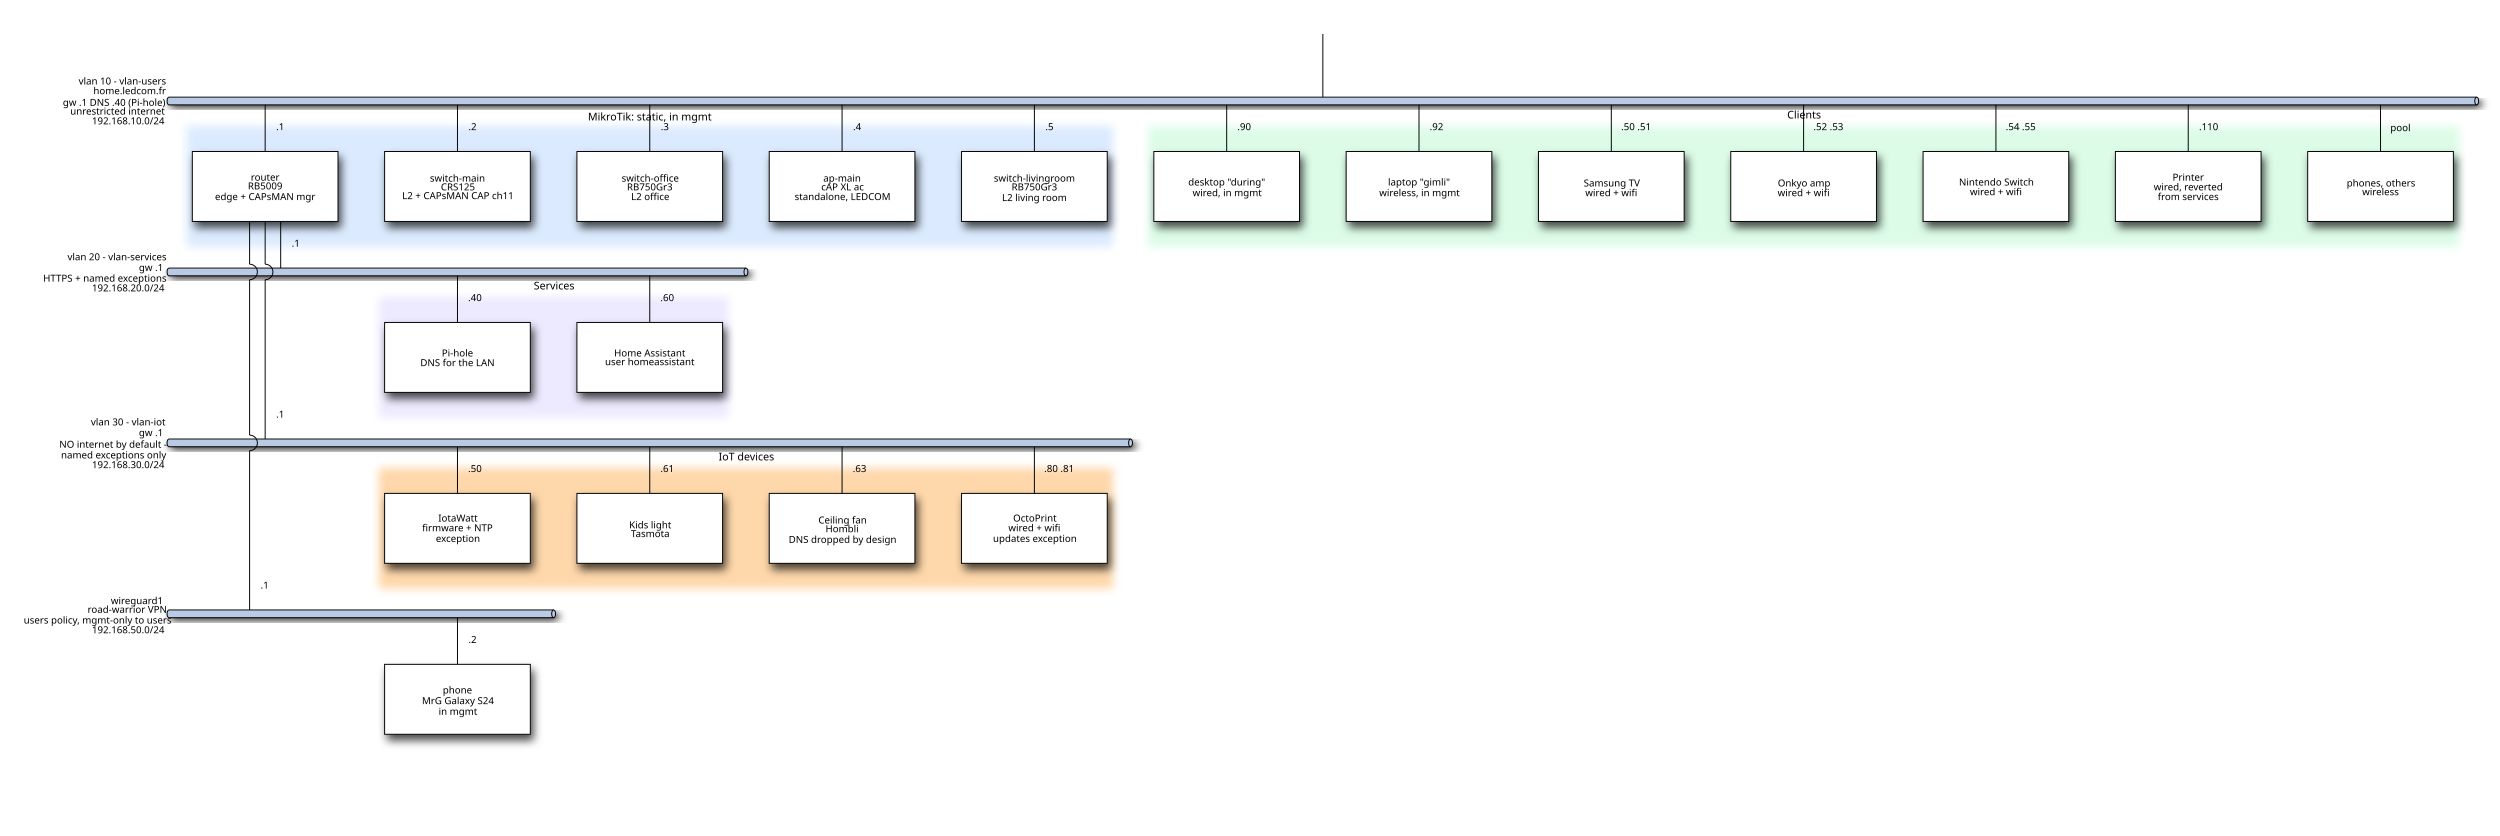
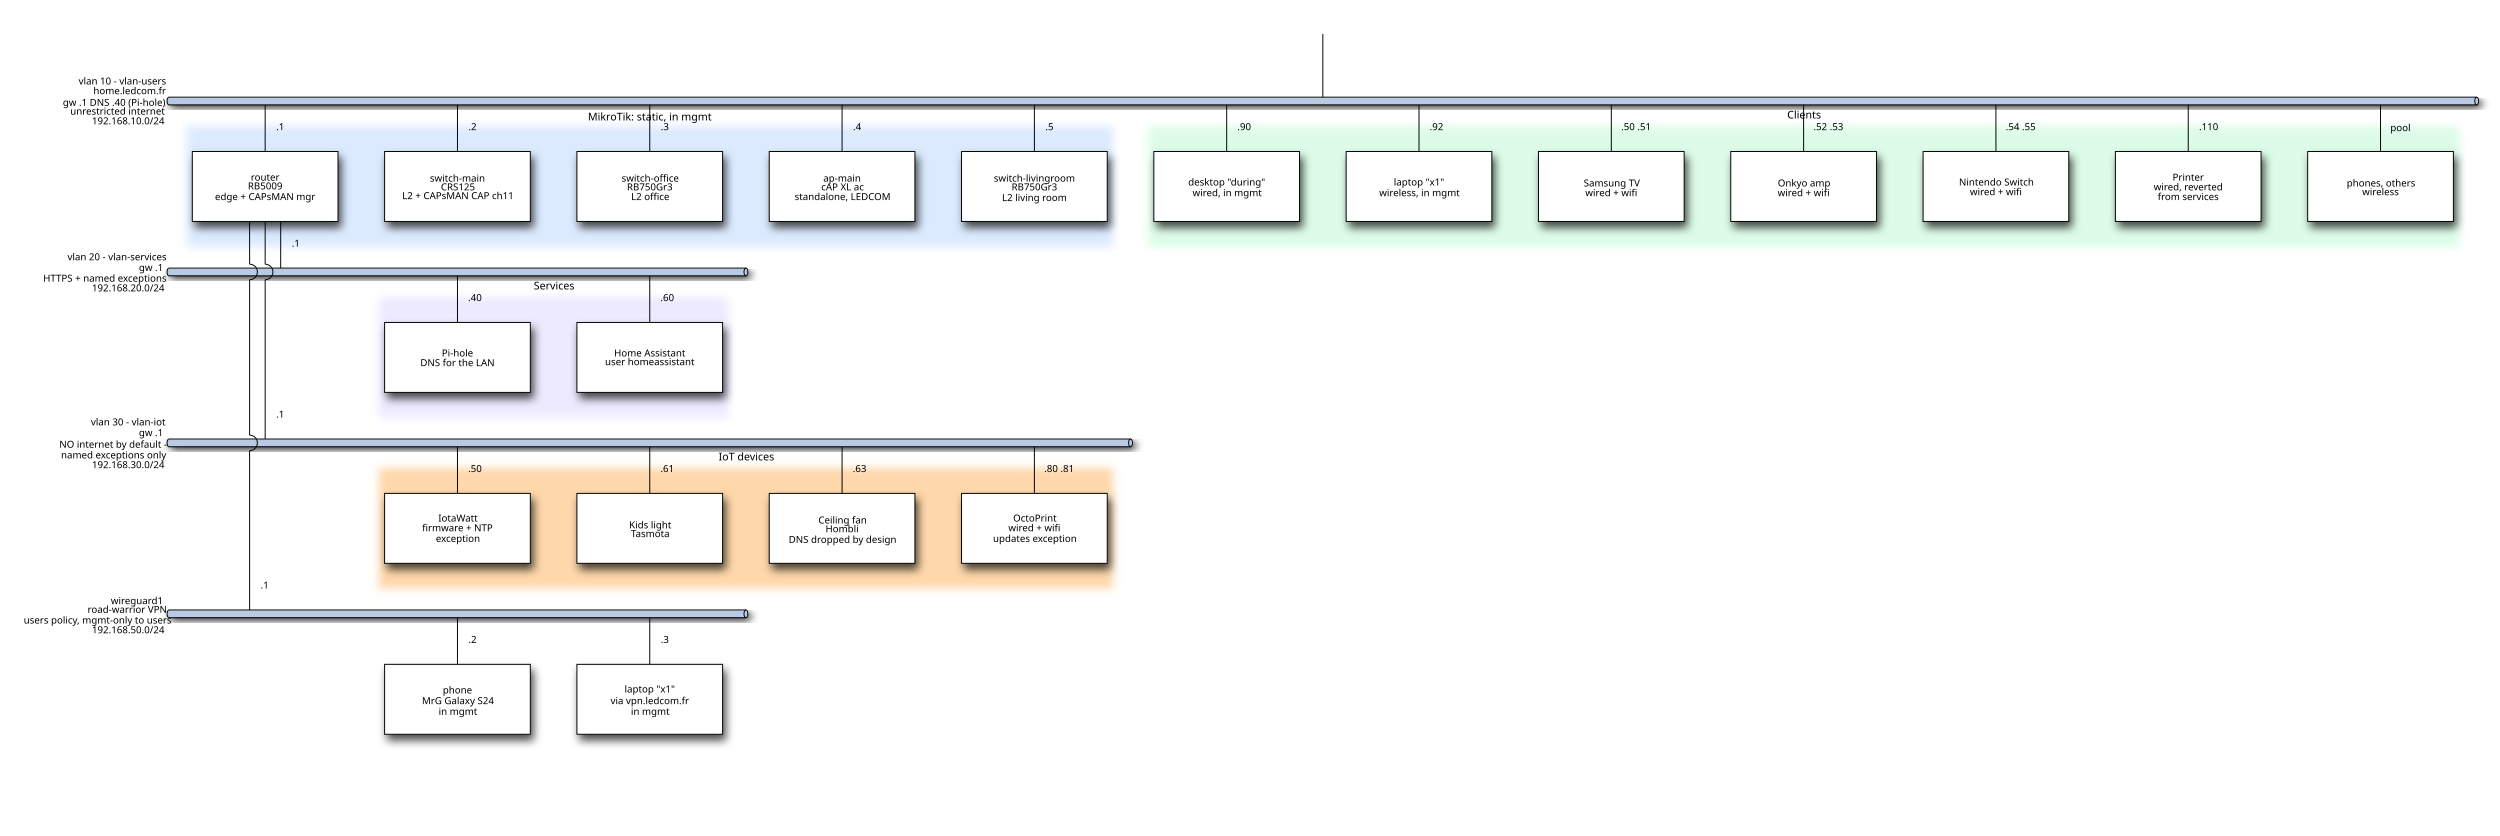
<svg xmlns="http://www.w3.org/2000/svg" viewBox="0 0 2574 860">
  <defs id="defs_block">
    <filter height="1.504" id="filter_blur" width="1.157" x="-0.079" y="-0.252">
      <feGaussianBlur id="feGaussianBlur3780" stdDeviation="4.2" />
    </filter>
  </defs>
  <rect fill="rgb(219,234,254)" height="124" style="filter:url(#filter_blur)" width="954" x="192" y="130" />
  <rect fill="rgb(220,252,231)" height="124" style="filter:url(#filter_blur)" width="1350" x="1182" y="130" />
  <rect fill="rgb(237,233,254)" height="124" style="filter:url(#filter_blur)" width="360" x="390" y="306" />
  <rect fill="rgb(254,215,170)" height="124" style="filter:url(#filter_blur)" width="756" x="390" y="482" />
  <rect fill="rgb(0,0,0)" height="72" stroke="rgb(0,0,0)" style="filter:url(#filter_blur);opacity:0.7;fill-opacity:1" width="150" x="201" y="162" />
  <rect fill="rgb(0,0,0)" height="72" stroke="rgb(0,0,0)" style="filter:url(#filter_blur);opacity:0.7;fill-opacity:1" width="150" x="399" y="162" />
  <rect fill="rgb(0,0,0)" height="72" stroke="rgb(0,0,0)" style="filter:url(#filter_blur);opacity:0.7;fill-opacity:1" width="150" x="597" y="162" />
  <rect fill="rgb(0,0,0)" height="72" stroke="rgb(0,0,0)" style="filter:url(#filter_blur);opacity:0.7;fill-opacity:1" width="150" x="795" y="162" />
  <rect fill="rgb(0,0,0)" height="72" stroke="rgb(0,0,0)" style="filter:url(#filter_blur);opacity:0.7;fill-opacity:1" width="150" x="993" y="162" />
  <rect fill="rgb(0,0,0)" height="72" stroke="rgb(0,0,0)" style="filter:url(#filter_blur);opacity:0.7;fill-opacity:1" width="150" x="1191" y="162" />
  <rect fill="rgb(0,0,0)" height="72" stroke="rgb(0,0,0)" style="filter:url(#filter_blur);opacity:0.7;fill-opacity:1" width="150" x="1389" y="162" />
  <rect fill="rgb(0,0,0)" height="72" stroke="rgb(0,0,0)" style="filter:url(#filter_blur);opacity:0.7;fill-opacity:1" width="150" x="1587" y="162" />
  <rect fill="rgb(0,0,0)" height="72" stroke="rgb(0,0,0)" style="filter:url(#filter_blur);opacity:0.7;fill-opacity:1" width="150" x="1785" y="162" />
  <rect fill="rgb(0,0,0)" height="72" stroke="rgb(0,0,0)" style="filter:url(#filter_blur);opacity:0.7;fill-opacity:1" width="150" x="1983" y="162" />
  <rect fill="rgb(0,0,0)" height="72" stroke="rgb(0,0,0)" style="filter:url(#filter_blur);opacity:0.7;fill-opacity:1" width="150" x="2181" y="162" />
  <rect fill="rgb(0,0,0)" height="72" stroke="rgb(0,0,0)" style="filter:url(#filter_blur);opacity:0.7;fill-opacity:1" width="150" x="2379" y="162" />
  <rect fill="rgb(0,0,0)" height="72" stroke="rgb(0,0,0)" style="filter:url(#filter_blur);opacity:0.7;fill-opacity:1" width="150" x="399" y="338" />
  <rect fill="rgb(0,0,0)" height="72" stroke="rgb(0,0,0)" style="filter:url(#filter_blur);opacity:0.7;fill-opacity:1" width="150" x="597" y="338" />
  <rect fill="rgb(0,0,0)" height="72" stroke="rgb(0,0,0)" style="filter:url(#filter_blur);opacity:0.7;fill-opacity:1" width="150" x="399" y="514" />
  <rect fill="rgb(0,0,0)" height="72" stroke="rgb(0,0,0)" style="filter:url(#filter_blur);opacity:0.7;fill-opacity:1" width="150" x="597" y="514" />
  <rect fill="rgb(0,0,0)" height="72" stroke="rgb(0,0,0)" style="filter:url(#filter_blur);opacity:0.7;fill-opacity:1" width="150" x="795" y="514" />
  <rect fill="rgb(0,0,0)" height="72" stroke="rgb(0,0,0)" style="filter:url(#filter_blur);opacity:0.7;fill-opacity:1" width="150" x="993" y="514" />
  <rect fill="rgb(0,0,0)" height="72" stroke="rgb(0,0,0)" style="filter:url(#filter_blur);opacity:0.7;fill-opacity:1" width="150" x="399" y="690" />
+   <rect fill="rgb(0,0,0)" height="72" stroke="rgb(0,0,0)" style="filter:url(#filter_blur);opacity:0.7;fill-opacity:1" width="150" x="597" y="690" />
  <path d="M 177 103 L 2553 103 A2,4 0 0 1 2553 111 L 177 111 A2,4 0 0 1 177 103" fill="rgb(0,0,0)" style="filter:url(#filter_blur)" />
  <path d="M 177 279 L 771 279 A2,4 0 0 1 771 287 L 177 287 A2,4 0 0 1 177 279" fill="rgb(0,0,0)" style="filter:url(#filter_blur)" />
  <path d="M 177 455 L 1167 455 A2,4 0 0 1 1167 463 L 177 463 A2,4 0 0 1 177 455" fill="rgb(0,0,0)" style="filter:url(#filter_blur)" />
-   <path d="M 177 631 L 573 631 A2,4 0 0 1 573 639 L 177 639 A2,4 0 0 1 177 631" fill="rgb(0,0,0)" style="filter:url(#filter_blur)" />
+   <path d="M 177 631 L 771 631 A2,4 0 0 1 771 639 L 177 639 A2,4 0 0 1 177 631" fill="rgb(0,0,0)" style="filter:url(#filter_blur)" />
  <path d="M 174 100 L 2550 100 A2,4 0 0 1 2550 108 L 174 108 A2,4 0 0 1 174 100" fill="rgb(185,203,228)" stroke="rgb(0,0,0)" />
  <path d="M 2550 108 A2,4 0 0 1 2550 100" fill="none" stroke="rgb(0,0,0)" />
  <path d="M 174 100 L 2550 100" fill="none" stroke="none" />
  <path d="M 1362 35 L 1362 100" fill="none" stroke="rgb(0,0,0)" />
  <path d="M 174 276 L 768 276 A2,4 0 0 1 768 284 L 174 284 A2,4 0 0 1 174 276" fill="rgb(185,203,228)" stroke="rgb(0,0,0)" />
  <path d="M 768 284 A2,4 0 0 1 768 276" fill="none" stroke="rgb(0,0,0)" />
  <path d="M 174 276 L 768 276" fill="none" stroke="none" />
  <path d="M 174 452 L 1164 452 A2,4 0 0 1 1164 460 L 174 460 A2,4 0 0 1 174 452" fill="rgb(185,203,228)" stroke="rgb(0,0,0)" />
  <path d="M 1164 460 A2,4 0 0 1 1164 452" fill="none" stroke="rgb(0,0,0)" />
  <path d="M 174 452 L 1164 452" fill="none" stroke="none" />
-   <path d="M 174 628 L 570 628 A2,4 0 0 1 570 636 L 174 636 A2,4 0 0 1 174 628" fill="rgb(185,203,228)" stroke="rgb(0,0,0)" />
-   <path d="M 570 636 A2,4 0 0 1 570 628" fill="none" stroke="rgb(0,0,0)" />
-   <path d="M 174 628 L 570 628" fill="none" stroke="none" />
+   <path d="M 174 628 L 768 628 A2,4 0 0 1 768 636 L 174 636 A2,4 0 0 1 174 628" fill="rgb(185,203,228)" stroke="rgb(0,0,0)" />
+   <path d="M 768 636 A2,4 0 0 1 768 628" fill="none" stroke="rgb(0,0,0)" />
+   <path d="M 174 628 L 768 628" fill="none" stroke="none" />
  <text fill="rgb(0,0,0)" font-family="sans-serif" font-size="10" font-style="normal" font-weight="normal" text-anchor="middle" textLength="80" x="126.0" y="87">vlan 10 - vlan-users</text>
  <text fill="rgb(0,0,0)" font-family="sans-serif" font-size="10" font-style="normal" font-weight="normal" text-anchor="middle" textLength="65" x="133.5" y="97">home.ledcom.fr</text>
  <text fill="rgb(0,0,0)" font-family="sans-serif" font-size="10" font-style="normal" font-weight="normal" text-anchor="middle" textLength="97" x="117.5" y="109">gw .1  DNS .40 (Pi-hole)</text>
  <text fill="rgb(0,0,0)" font-family="sans-serif" font-size="10" font-style="normal" font-weight="normal" text-anchor="middle" textLength="90" x="121.0" y="118">unrestricted internet</text>
  <text fill="rgb(0,0,0)" font-family="sans-serif" font-size="10" font-style="normal" font-weight="normal" text-anchor="middle" textLength="68" x="132.0" y="128">192.168.10.0/24</text>
  <text fill="rgb(0,0,0)" font-family="sans-serif" font-size="10" font-style="normal" font-weight="normal" text-anchor="middle" textLength="91" x="120.5" y="268">vlan 20 - vlan-services</text>
  <text fill="rgb(0,0,0)" font-family="sans-serif" font-size="10" font-style="normal" font-weight="normal" text-anchor="middle" textLength="21" x="155.5" y="279">gw .1</text>
  <text fill="rgb(0,0,0)" font-family="sans-serif" font-size="10" font-style="normal" font-weight="normal" text-anchor="middle" textLength="116" x="108.0" y="290">HTTPS + named exceptions</text>
  <text fill="rgb(0,0,0)" font-family="sans-serif" font-size="10" font-style="normal" font-weight="normal" text-anchor="middle" textLength="68" x="132.0" y="300">192.168.20.0/24</text>
  <text fill="rgb(0,0,0)" font-family="sans-serif" font-size="10" font-style="normal" font-weight="normal" text-anchor="middle" textLength="68" x="132.0" y="438">vlan 30 - vlan-iot</text>
  <text fill="rgb(0,0,0)" font-family="sans-serif" font-size="10" font-style="normal" font-weight="normal" text-anchor="middle" textLength="21" x="155.5" y="449">gw .1</text>
  <text fill="rgb(0,0,0)" font-family="sans-serif" font-size="10" font-style="normal" font-weight="normal" text-anchor="middle" textLength="99" x="116.5" y="461">NO internet by default -</text>
  <text fill="rgb(0,0,0)" font-family="sans-serif" font-size="10" font-style="normal" font-weight="normal" text-anchor="middle" textLength="98" x="117.0" y="472">named exceptions only</text>
  <text fill="rgb(0,0,0)" font-family="sans-serif" font-size="10" font-style="normal" font-weight="normal" text-anchor="middle" textLength="68" x="132.0" y="482">192.168.30.0/24</text>
  <text fill="rgb(0,0,0)" font-family="sans-serif" font-size="10" font-style="normal" font-weight="normal" text-anchor="middle" textLength="50" x="141.0" y="622">wireguard1</text>
  <text fill="rgb(0,0,0)" font-family="sans-serif" font-size="10" font-style="normal" font-weight="normal" text-anchor="middle" textLength="70" x="131.0" y="631">road-warrior VPN</text>
  <text fill="rgb(0,0,0)" font-family="sans-serif" font-size="10" font-style="normal" font-weight="normal" text-anchor="middle" textLength="131" x="100.5" y="642">users policy, mgmt-only to users</text>
  <text fill="rgb(0,0,0)" font-family="sans-serif" font-size="10" font-style="normal" font-weight="normal" text-anchor="middle" textLength="68" x="132.0" y="652">192.168.50.0/24</text>
  <path d="M 273 108 L 273 156" fill="none" stroke="rgb(0,0,0)" />
  <text fill="rgb(0,0,0)" font-family="sans-serif" font-size="10" font-style="normal" font-weight="normal" text-anchor="middle" textLength="7" x="288.5" y="134">.1</text>
  <path d="M 289 228 L 289 276" fill="none" stroke="rgb(0,0,0)" />
  <text fill="rgb(0,0,0)" font-family="sans-serif" font-size="10" font-style="normal" font-weight="normal" text-anchor="middle" textLength="7" x="304.5" y="254">.1</text>
  <path d="M 273 228 L 273 272" fill="none" stroke="rgb(0,0,0)" />
  <path d="M 273.0 272.0 A8.0,8.0 0 0 1 273.0 288.0" fill="none" stroke="rgb(0,0,0)" />
  <path d="M 273 288 L 273 452" fill="none" stroke="rgb(0,0,0)" />
  <text fill="rgb(0,0,0)" font-family="sans-serif" font-size="10" font-style="normal" font-weight="normal" text-anchor="middle" textLength="7" x="288.5" y="430">.1</text>
  <path d="M 257 228 L 257 272" fill="none" stroke="rgb(0,0,0)" />
  <path d="M 257.0 272.0 A8.0,8.0 0 0 1 257.0 288.0" fill="none" stroke="rgb(0,0,0)" />
  <path d="M 257 288 L 257 448" fill="none" stroke="rgb(0,0,0)" />
  <path d="M 257.0 448.0 A8.0,8.0 0 0 1 257.0 464.0" fill="none" stroke="rgb(0,0,0)" />
  <path d="M 257 464 L 257 628" fill="none" stroke="rgb(0,0,0)" />
  <text fill="rgb(0,0,0)" font-family="sans-serif" font-size="10" font-style="normal" font-weight="normal" text-anchor="middle" textLength="7" x="272.5" y="606">.1</text>
  <rect fill="rgb(255,255,255)" height="72" stroke="rgb(0,0,0)" width="150" x="198" y="156" />
  <text fill="rgb(0,0,0)" font-family="sans-serif" font-size="10" font-style="normal" font-weight="normal" text-anchor="middle" textLength="26" x="273.0" y="186">router</text>
  <text fill="rgb(0,0,0)" font-family="sans-serif" font-size="10" font-style="normal" font-weight="normal" text-anchor="middle" textLength="32" x="273.0" y="195">RB5009</text>
  <text fill="rgb(0,0,0)" font-family="sans-serif" font-size="10" font-style="normal" font-weight="normal" text-anchor="middle" textLength="92" x="273.0" y="206">edge + CAPsMAN mgr</text>
  <path d="M 471 108 L 471 156" fill="none" stroke="rgb(0,0,0)" />
  <text fill="rgb(0,0,0)" font-family="sans-serif" font-size="10" font-style="normal" font-weight="normal" text-anchor="middle" textLength="7" x="486.5" y="134">.2</text>
  <rect fill="rgb(255,255,255)" height="72" stroke="rgb(0,0,0)" width="150" x="396" y="156" />
  <text fill="rgb(0,0,0)" font-family="sans-serif" font-size="10" font-style="normal" font-weight="normal" text-anchor="middle" textLength="52" x="471.0" y="187">switch-main</text>
  <text fill="rgb(0,0,0)" font-family="sans-serif" font-size="10" font-style="normal" font-weight="normal" text-anchor="middle" textLength="33" x="471.5" y="196">CRS125</text>
  <text fill="rgb(0,0,0)" font-family="sans-serif" font-size="10" font-style="normal" font-weight="normal" text-anchor="middle" textLength="105" x="471.5" y="205">L2 + CAPsMAN CAP ch11</text>
  <path d="M 669 108 L 669 156" fill="none" stroke="rgb(0,0,0)" />
  <text fill="rgb(0,0,0)" font-family="sans-serif" font-size="10" font-style="normal" font-weight="normal" text-anchor="middle" textLength="7" x="684.5" y="134">.3</text>
  <rect fill="rgb(255,255,255)" height="72" stroke="rgb(0,0,0)" width="150" x="594" y="156" />
  <text fill="rgb(0,0,0)" font-family="sans-serif" font-size="10" font-style="normal" font-weight="normal" text-anchor="middle" textLength="53" x="669.5" y="187">switch-office</text>
  <text fill="rgb(0,0,0)" font-family="sans-serif" font-size="10" font-style="normal" font-weight="normal" text-anchor="middle" textLength="42" x="669.0" y="196">RB750Gr3</text>
  <text fill="rgb(0,0,0)" font-family="sans-serif" font-size="10" font-style="normal" font-weight="normal" text-anchor="middle" textLength="35" x="669.5" y="206">L2 office</text>
  <path d="M 867 108 L 867 156" fill="none" stroke="rgb(0,0,0)" />
  <text fill="rgb(0,0,0)" font-family="sans-serif" font-size="10" font-style="normal" font-weight="normal" text-anchor="middle" textLength="7" x="882.5" y="134">.4</text>
  <rect fill="rgb(255,255,255)" height="72" stroke="rgb(0,0,0)" width="150" x="792" y="156" />
  <text fill="rgb(0,0,0)" font-family="sans-serif" font-size="10" font-style="normal" font-weight="normal" text-anchor="middle" textLength="34" x="867.0" y="187">ap-main</text>
  <text fill="rgb(0,0,0)" font-family="sans-serif" font-size="10" font-style="normal" font-weight="normal" text-anchor="middle" textLength="39" x="867.5" y="196">cAP XL ac</text>
  <text fill="rgb(0,0,0)" font-family="sans-serif" font-size="10" font-style="normal" font-weight="normal" text-anchor="middle" textLength="89" x="867.5" y="206">standalone, LEDCOM</text>
  <path d="M 1065 108 L 1065 156" fill="none" stroke="rgb(0,0,0)" />
  <text fill="rgb(0,0,0)" font-family="sans-serif" font-size="10" font-style="normal" font-weight="normal" text-anchor="middle" textLength="7" x="1080.5" y="134">.5</text>
  <rect fill="rgb(255,255,255)" height="72" stroke="rgb(0,0,0)" width="150" x="990" y="156" />
  <text fill="rgb(0,0,0)" font-family="sans-serif" font-size="10" font-style="normal" font-weight="normal" text-anchor="middle" textLength="76" x="1065.0" y="187">switch-livingroom</text>
  <text fill="rgb(0,0,0)" font-family="sans-serif" font-size="10" font-style="normal" font-weight="normal" text-anchor="middle" textLength="42" x="1065.0" y="196">RB750Gr3</text>
  <text fill="rgb(0,0,0)" font-family="sans-serif" font-size="10" font-style="normal" font-weight="normal" text-anchor="middle" textLength="60" x="1065.0" y="207">L2 living room</text>
  <path d="M 1263 108 L 1263 156" fill="none" stroke="rgb(0,0,0)" />
  <text fill="rgb(0,0,0)" font-family="sans-serif" font-size="10" font-style="normal" font-weight="normal" text-anchor="middle" textLength="12" x="1281.0" y="134">.90</text>
  <rect fill="rgb(255,255,255)" height="72" stroke="rgb(0,0,0)" width="150" x="1188" y="156" />
  <text fill="rgb(0,0,0)" font-family="sans-serif" font-size="10" font-style="normal" font-weight="normal" text-anchor="middle" textLength="70" x="1263.0" y="191">desktop "during"</text>
  <text fill="rgb(0,0,0)" font-family="sans-serif" font-size="10" font-style="normal" font-weight="normal" text-anchor="middle" textLength="63" x="1263.5" y="202">wired, in mgmt</text>
  <path d="M 1461 108 L 1461 156" fill="none" stroke="rgb(0,0,0)" />
  <text fill="rgb(0,0,0)" font-family="sans-serif" font-size="10" font-style="normal" font-weight="normal" text-anchor="middle" textLength="12" x="1479.0" y="134">.92</text>
  <rect fill="rgb(255,255,255)" height="72" stroke="rgb(0,0,0)" width="150" x="1386" y="156" />
-   <text fill="rgb(0,0,0)" font-family="sans-serif" font-size="10" font-style="normal" font-weight="normal" text-anchor="middle" textLength="54" x="1461.0" y="191">laptop "gimli"</text>
+   <text fill="rgb(0,0,0)" font-family="sans-serif" font-size="10" font-style="normal" font-weight="normal" text-anchor="middle" textLength="42" x="1461.0" y="191">laptop "x1"</text>
  <text fill="rgb(0,0,0)" font-family="sans-serif" font-size="10" font-style="normal" font-weight="normal" text-anchor="middle" textLength="73" x="1461.5" y="202">wireless, in mgmt</text>
  <path d="M 1659 108 L 1659 156" fill="none" stroke="rgb(0,0,0)" />
  <text fill="rgb(0,0,0)" font-family="sans-serif" font-size="10" font-style="normal" font-weight="normal" text-anchor="middle" textLength="27" x="1684.5" y="134">.50 .51</text>
  <rect fill="rgb(255,255,255)" height="72" stroke="rgb(0,0,0)" width="150" x="1584" y="156" />
  <text fill="rgb(0,0,0)" font-family="sans-serif" font-size="10" font-style="normal" font-weight="normal" text-anchor="middle" textLength="53" x="1659.5" y="192">Samsung TV</text>
  <text fill="rgb(0,0,0)" font-family="sans-serif" font-size="10" font-style="normal" font-weight="normal" text-anchor="middle" textLength="50" x="1659.0" y="202">wired + wifi</text>
  <path d="M 1857 108 L 1857 156" fill="none" stroke="rgb(0,0,0)" />
  <text fill="rgb(0,0,0)" font-family="sans-serif" font-size="10" font-style="normal" font-weight="normal" text-anchor="middle" textLength="27" x="1882.5" y="134">.52 .53</text>
  <rect fill="rgb(255,255,255)" height="72" stroke="rgb(0,0,0)" width="150" x="1782" y="156" />
  <text fill="rgb(0,0,0)" font-family="sans-serif" font-size="10" font-style="normal" font-weight="normal" text-anchor="middle" textLength="47" x="1857.5" y="192">Onkyo amp</text>
  <text fill="rgb(0,0,0)" font-family="sans-serif" font-size="10" font-style="normal" font-weight="normal" text-anchor="middle" textLength="50" x="1857.0" y="202">wired + wifi</text>
  <path d="M 2055 108 L 2055 156" fill="none" stroke="rgb(0,0,0)" />
  <text fill="rgb(0,0,0)" font-family="sans-serif" font-size="10" font-style="normal" font-weight="normal" text-anchor="middle" textLength="27" x="2080.5" y="134">.54 .55</text>
  <rect fill="rgb(255,255,255)" height="72" stroke="rgb(0,0,0)" width="150" x="1980" y="156" />
  <text fill="rgb(0,0,0)" font-family="sans-serif" font-size="10" font-style="normal" font-weight="normal" text-anchor="middle" textLength="71" x="2055.5" y="191">Nintendo Switch</text>
  <text fill="rgb(0,0,0)" font-family="sans-serif" font-size="10" font-style="normal" font-weight="normal" text-anchor="middle" textLength="50" x="2055.0" y="201">wired + wifi</text>
  <path d="M 2253 108 L 2253 156" fill="none" stroke="rgb(0,0,0)" />
  <text fill="rgb(0,0,0)" font-family="sans-serif" font-size="10" font-style="normal" font-weight="normal" text-anchor="middle" textLength="18" x="2274.0" y="134">.110</text>
  <rect fill="rgb(255,255,255)" height="72" stroke="rgb(0,0,0)" width="150" x="2178" y="156" />
  <text fill="rgb(0,0,0)" font-family="sans-serif" font-size="10" font-style="normal" font-weight="normal" text-anchor="middle" textLength="30" x="2253.0" y="186">Printer</text>
  <text fill="rgb(0,0,0)" font-family="sans-serif" font-size="10" font-style="normal" font-weight="normal" text-anchor="middle" textLength="64" x="2253.0" y="196">wired, reverted</text>
  <text fill="rgb(0,0,0)" font-family="sans-serif" font-size="10" font-style="normal" font-weight="normal" text-anchor="middle" textLength="54" x="2253.0" y="206">from services</text>
  <path d="M 2451 108 L 2451 156" fill="none" stroke="rgb(0,0,0)" />
  <text fill="rgb(0,0,0)" font-family="sans-serif" font-size="10" font-style="normal" font-weight="normal" text-anchor="middle" textLength="17" x="2471.5" y="135">pool</text>
  <rect fill="rgb(255,255,255)" height="72" stroke="rgb(0,0,0)" width="150" x="2376" y="156" />
  <text fill="rgb(0,0,0)" font-family="sans-serif" font-size="10" font-style="normal" font-weight="normal" text-anchor="middle" textLength="61" x="2451.5" y="192">phones, others</text>
  <text fill="rgb(0,0,0)" font-family="sans-serif" font-size="10" font-style="normal" font-weight="normal" text-anchor="middle" textLength="34" x="2451.0" y="201">wireless</text>
  <path d="M 471 284 L 471 332" fill="none" stroke="rgb(0,0,0)" />
  <text fill="rgb(0,0,0)" font-family="sans-serif" font-size="10" font-style="normal" font-weight="normal" text-anchor="middle" textLength="12" x="489.0" y="310">.40</text>
  <rect fill="rgb(255,255,255)" height="72" stroke="rgb(0,0,0)" width="150" x="396" y="332" />
  <text fill="rgb(0,0,0)" font-family="sans-serif" font-size="10" font-style="normal" font-weight="normal" text-anchor="middle" textLength="30" x="471.0" y="367">Pi-hole</text>
  <text fill="rgb(0,0,0)" font-family="sans-serif" font-size="10" font-style="normal" font-weight="normal" text-anchor="middle" textLength="68" x="471.0" y="377">DNS for the LAN</text>
  <path d="M 669 284 L 669 332" fill="none" stroke="rgb(0,0,0)" />
  <text fill="rgb(0,0,0)" font-family="sans-serif" font-size="10" font-style="normal" font-weight="normal" text-anchor="middle" textLength="12" x="687.0" y="310">.60</text>
  <rect fill="rgb(255,255,255)" height="72" stroke="rgb(0,0,0)" width="150" x="594" y="332" />
  <text fill="rgb(0,0,0)" font-family="sans-serif" font-size="10" font-style="normal" font-weight="normal" text-anchor="middle" textLength="62" x="669.0" y="367">Home Assistant</text>
  <text fill="rgb(0,0,0)" font-family="sans-serif" font-size="10" font-style="normal" font-weight="normal" text-anchor="middle" textLength="80" x="669.0" y="376">user homeassistant</text>
  <path d="M 471 460 L 471 508" fill="none" stroke="rgb(0,0,0)" />
  <text fill="rgb(0,0,0)" font-family="sans-serif" font-size="10" font-style="normal" font-weight="normal" text-anchor="middle" textLength="12" x="489.0" y="486">.50</text>
  <rect fill="rgb(255,255,255)" height="72" stroke="rgb(0,0,0)" width="150" x="396" y="508" />
  <text fill="rgb(0,0,0)" font-family="sans-serif" font-size="10" font-style="normal" font-weight="normal" text-anchor="middle" textLength="33" x="471.5" y="537">IotaWatt</text>
  <text fill="rgb(0,0,0)" font-family="sans-serif" font-size="10" font-style="normal" font-weight="normal" text-anchor="middle" textLength="66" x="471.0" y="547">firmware + NTP</text>
  <text fill="rgb(0,0,0)" font-family="sans-serif" font-size="10" font-style="normal" font-weight="normal" text-anchor="middle" textLength="41" x="471.5" y="558">exception</text>
  <path d="M 669 460 L 669 508" fill="none" stroke="rgb(0,0,0)" />
  <text fill="rgb(0,0,0)" font-family="sans-serif" font-size="10" font-style="normal" font-weight="normal" text-anchor="middle" textLength="12" x="687.0" y="486">.61</text>
  <rect fill="rgb(255,255,255)" height="72" stroke="rgb(0,0,0)" width="150" x="594" y="508" />
  <text fill="rgb(0,0,0)" font-family="sans-serif" font-size="10" font-style="normal" font-weight="normal" text-anchor="middle" textLength="39" x="669.5" y="544">Kids light</text>
  <text fill="rgb(0,0,0)" font-family="sans-serif" font-size="10" font-style="normal" font-weight="normal" text-anchor="middle" textLength="33" x="669.5" y="553">Tasmota</text>
  <path d="M 867 460 L 867 508" fill="none" stroke="rgb(0,0,0)" />
  <text fill="rgb(0,0,0)" font-family="sans-serif" font-size="10" font-style="normal" font-weight="normal" text-anchor="middle" textLength="12" x="885.0" y="486">.63</text>
  <rect fill="rgb(255,255,255)" height="72" stroke="rgb(0,0,0)" width="150" x="792" y="508" />
  <text fill="rgb(0,0,0)" font-family="sans-serif" font-size="10" font-style="normal" font-weight="normal" text-anchor="middle" textLength="47" x="867.5" y="539">Ceiling fan</text>
  <text fill="rgb(0,0,0)" font-family="sans-serif" font-size="10" font-style="normal" font-weight="normal" text-anchor="middle" textLength="30" x="867.0" y="548">Hombli</text>
  <text fill="rgb(0,0,0)" font-family="sans-serif" font-size="10" font-style="normal" font-weight="normal" text-anchor="middle" textLength="99" x="867.5" y="559">DNS dropped by design</text>
  <path d="M 1065 460 L 1065 508" fill="none" stroke="rgb(0,0,0)" />
  <text fill="rgb(0,0,0)" font-family="sans-serif" font-size="10" font-style="normal" font-weight="normal" text-anchor="middle" textLength="27" x="1090.5" y="486">.80 .81</text>
  <rect fill="rgb(255,255,255)" height="72" stroke="rgb(0,0,0)" width="150" x="990" y="508" />
  <text fill="rgb(0,0,0)" font-family="sans-serif" font-size="10" font-style="normal" font-weight="normal" text-anchor="middle" textLength="39" x="1065.5" y="537">OctoPrint</text>
  <text fill="rgb(0,0,0)" font-family="sans-serif" font-size="10" font-style="normal" font-weight="normal" text-anchor="middle" textLength="50" x="1065.0" y="547">wired + wifi</text>
  <text fill="rgb(0,0,0)" font-family="sans-serif" font-size="10" font-style="normal" font-weight="normal" text-anchor="middle" textLength="77" x="1065.5" y="558">updates exception</text>
  <path d="M 471 636 L 471 684" fill="none" stroke="rgb(0,0,0)" />
  <text fill="rgb(0,0,0)" font-family="sans-serif" font-size="10" font-style="normal" font-weight="normal" text-anchor="middle" textLength="7" x="486.5" y="662">.2</text>
  <rect fill="rgb(255,255,255)" height="72" stroke="rgb(0,0,0)" width="150" x="396" y="684" />
  <text fill="rgb(0,0,0)" font-family="sans-serif" font-size="10" font-style="normal" font-weight="normal" text-anchor="middle" textLength="28" x="471.0" y="714">phone</text>
  <text fill="rgb(0,0,0)" font-family="sans-serif" font-size="10" font-style="normal" font-weight="normal" text-anchor="middle" textLength="65" x="471.5" y="725">MrG Galaxy S24</text>
  <text fill="rgb(0,0,0)" font-family="sans-serif" font-size="10" font-style="normal" font-weight="normal" text-anchor="middle" textLength="35" x="471.5" y="736">in mgmt</text>
+   <path d="M 669 636 L 669 684" fill="none" stroke="rgb(0,0,0)" />
+   <text fill="rgb(0,0,0)" font-family="sans-serif" font-size="10" font-style="normal" font-weight="normal" text-anchor="middle" textLength="7" x="684.5" y="662">.3</text>
+   <rect fill="rgb(255,255,255)" height="72" stroke="rgb(0,0,0)" width="150" x="594" y="684" />
+   <text fill="rgb(0,0,0)" font-family="sans-serif" font-size="10" font-style="normal" font-weight="normal" text-anchor="middle" textLength="42" x="669.0" y="713">laptop "x1"</text>
+   <text fill="rgb(0,0,0)" font-family="sans-serif" font-size="10" font-style="normal" font-weight="normal" text-anchor="middle" textLength="70" x="669.0" y="725">via vpn.ledcom.fr</text>
+   <text fill="rgb(0,0,0)" font-family="sans-serif" font-size="10" font-style="normal" font-weight="normal" text-anchor="middle" textLength="35" x="669.5" y="736">in mgmt</text>
  <text fill="rgb(0,0,0)" font-family="sans-serif" font-size="11" font-style="normal" font-weight="normal" text-anchor="middle" textLength="112" x="669.0" y="124">MikroTik: static, in mgmt</text>
  <text fill="rgb(0,0,0)" font-family="sans-serif" font-size="11" font-style="normal" font-weight="normal" text-anchor="middle" textLength="33" x="1857.5" y="122">Clients</text>
  <text fill="rgb(0,0,0)" font-family="sans-serif" font-size="11" font-style="normal" font-weight="normal" text-anchor="middle" textLength="39" x="570.5" y="298">Services</text>
  <text fill="rgb(0,0,0)" font-family="sans-serif" font-size="11" font-style="normal" font-weight="normal" text-anchor="middle" textLength="51" x="768.5" y="474">IoT devices</text>
</svg>
